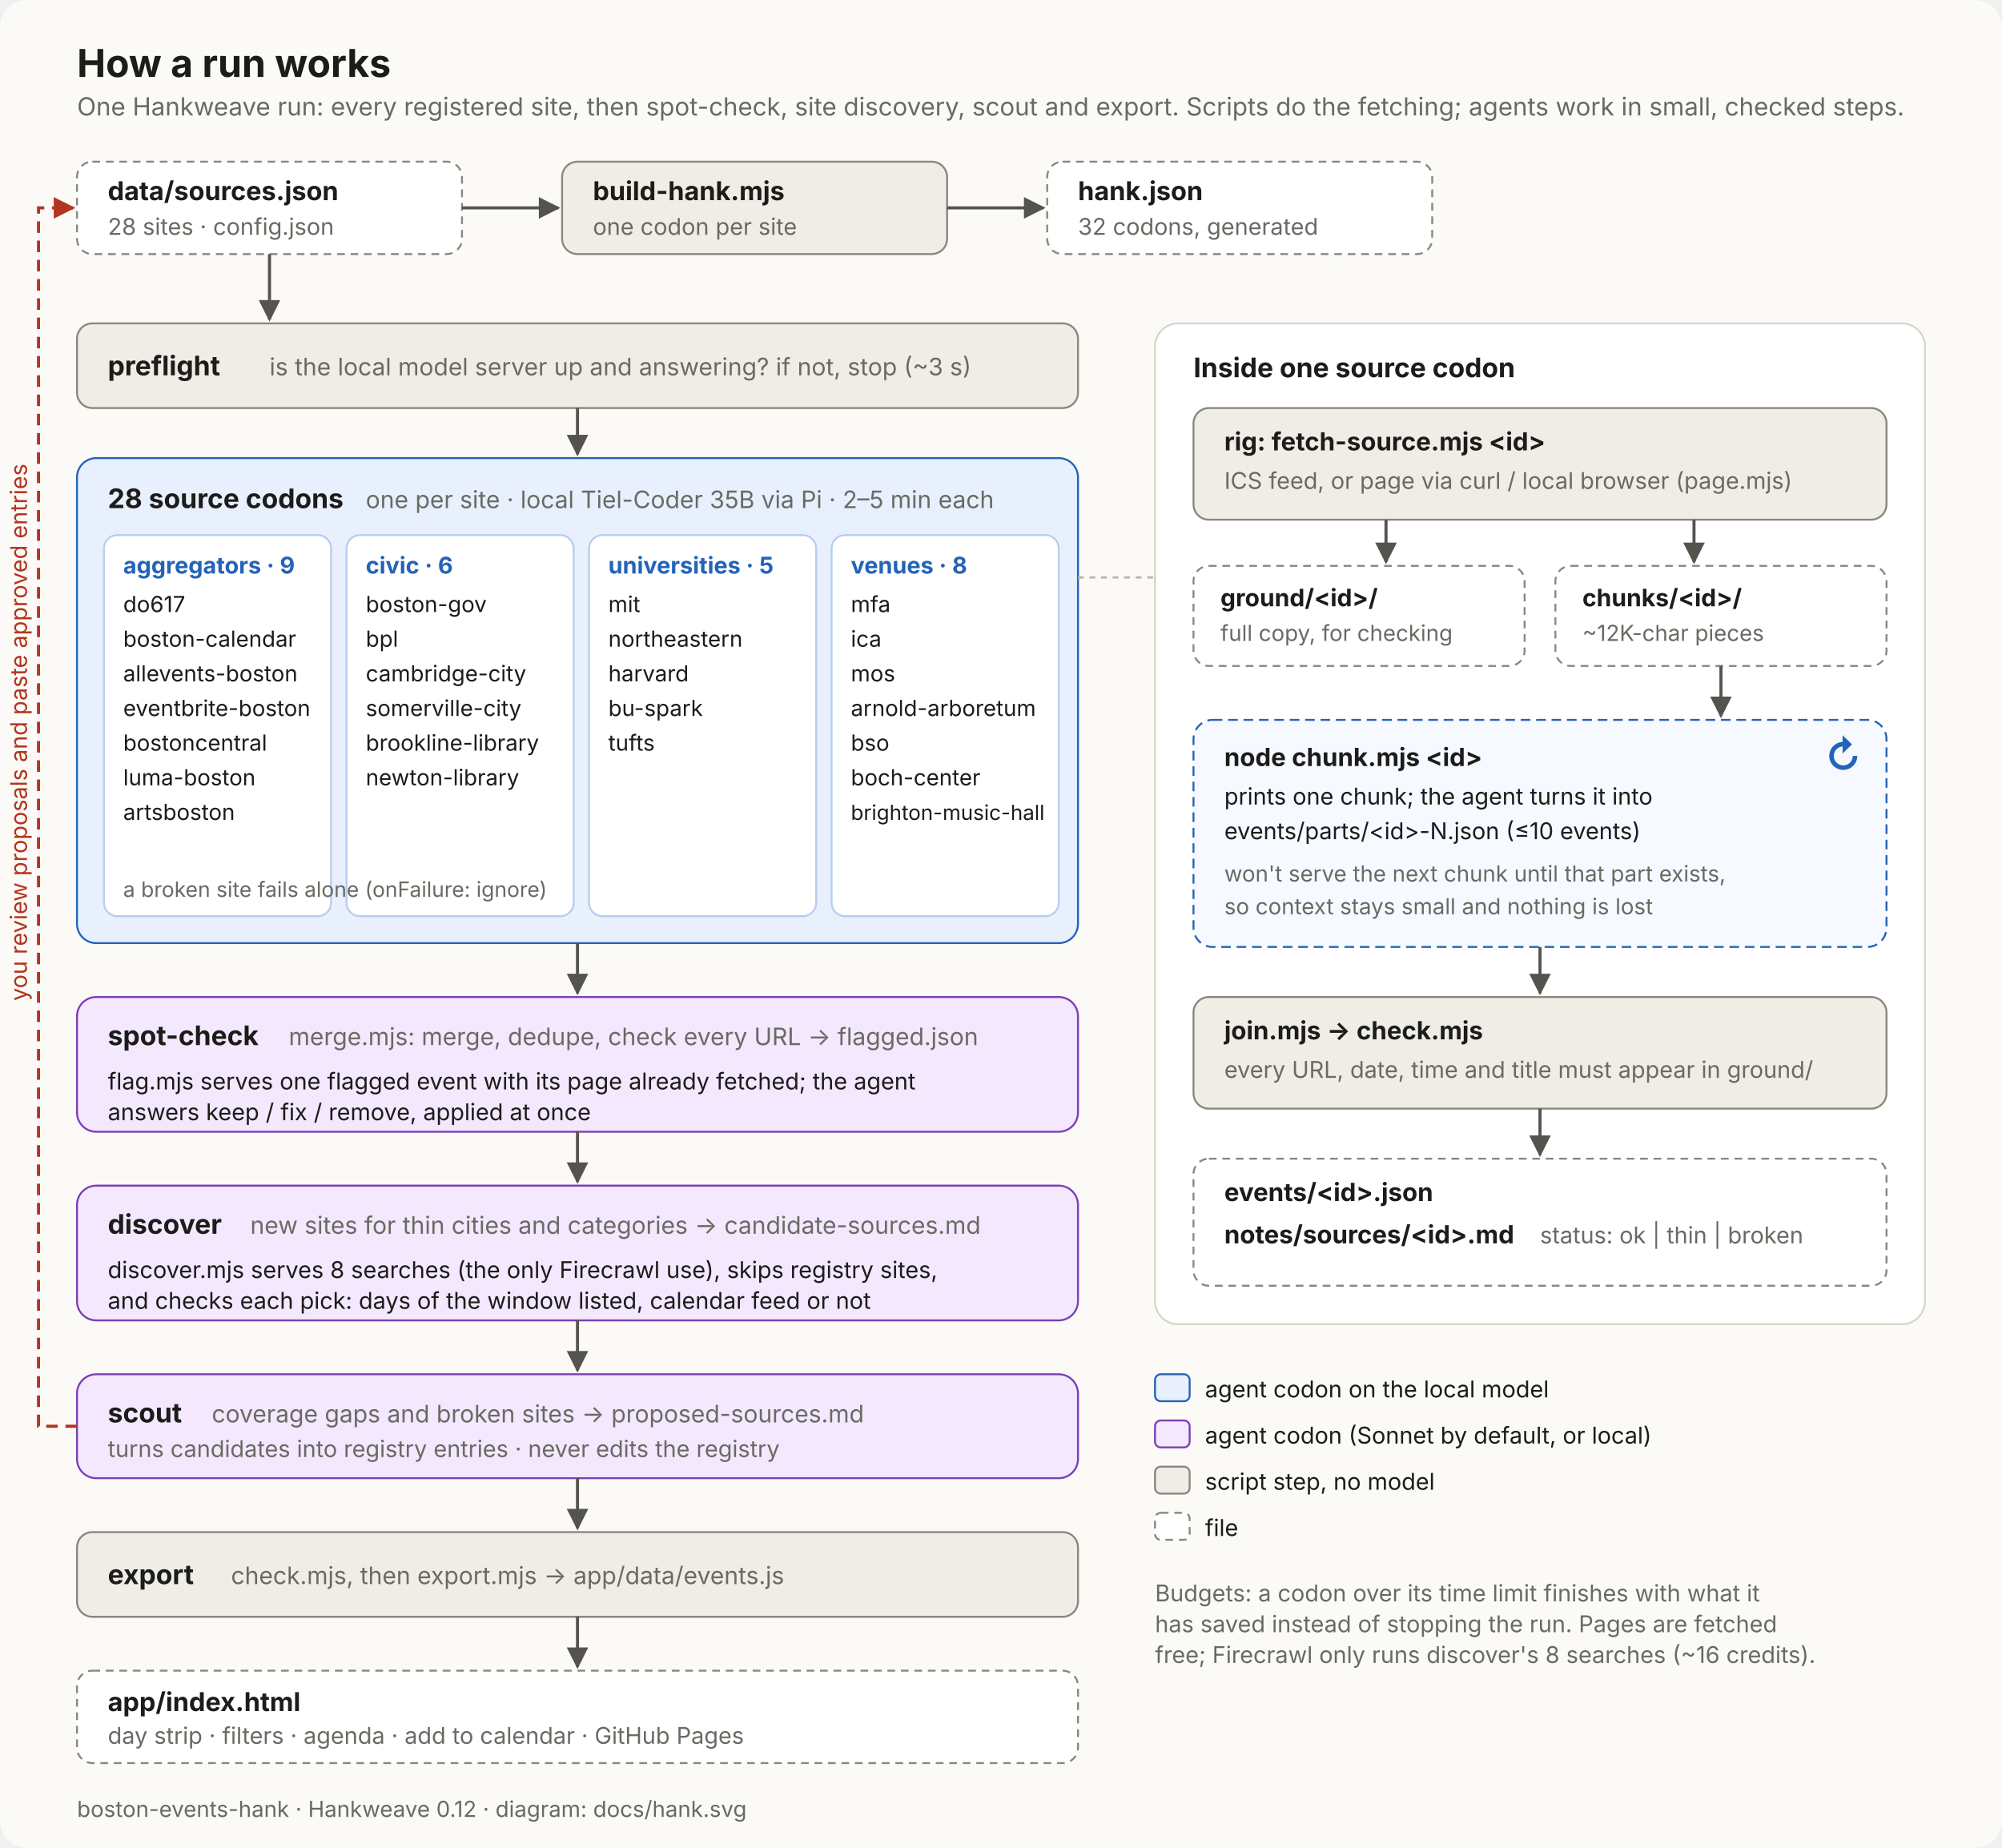
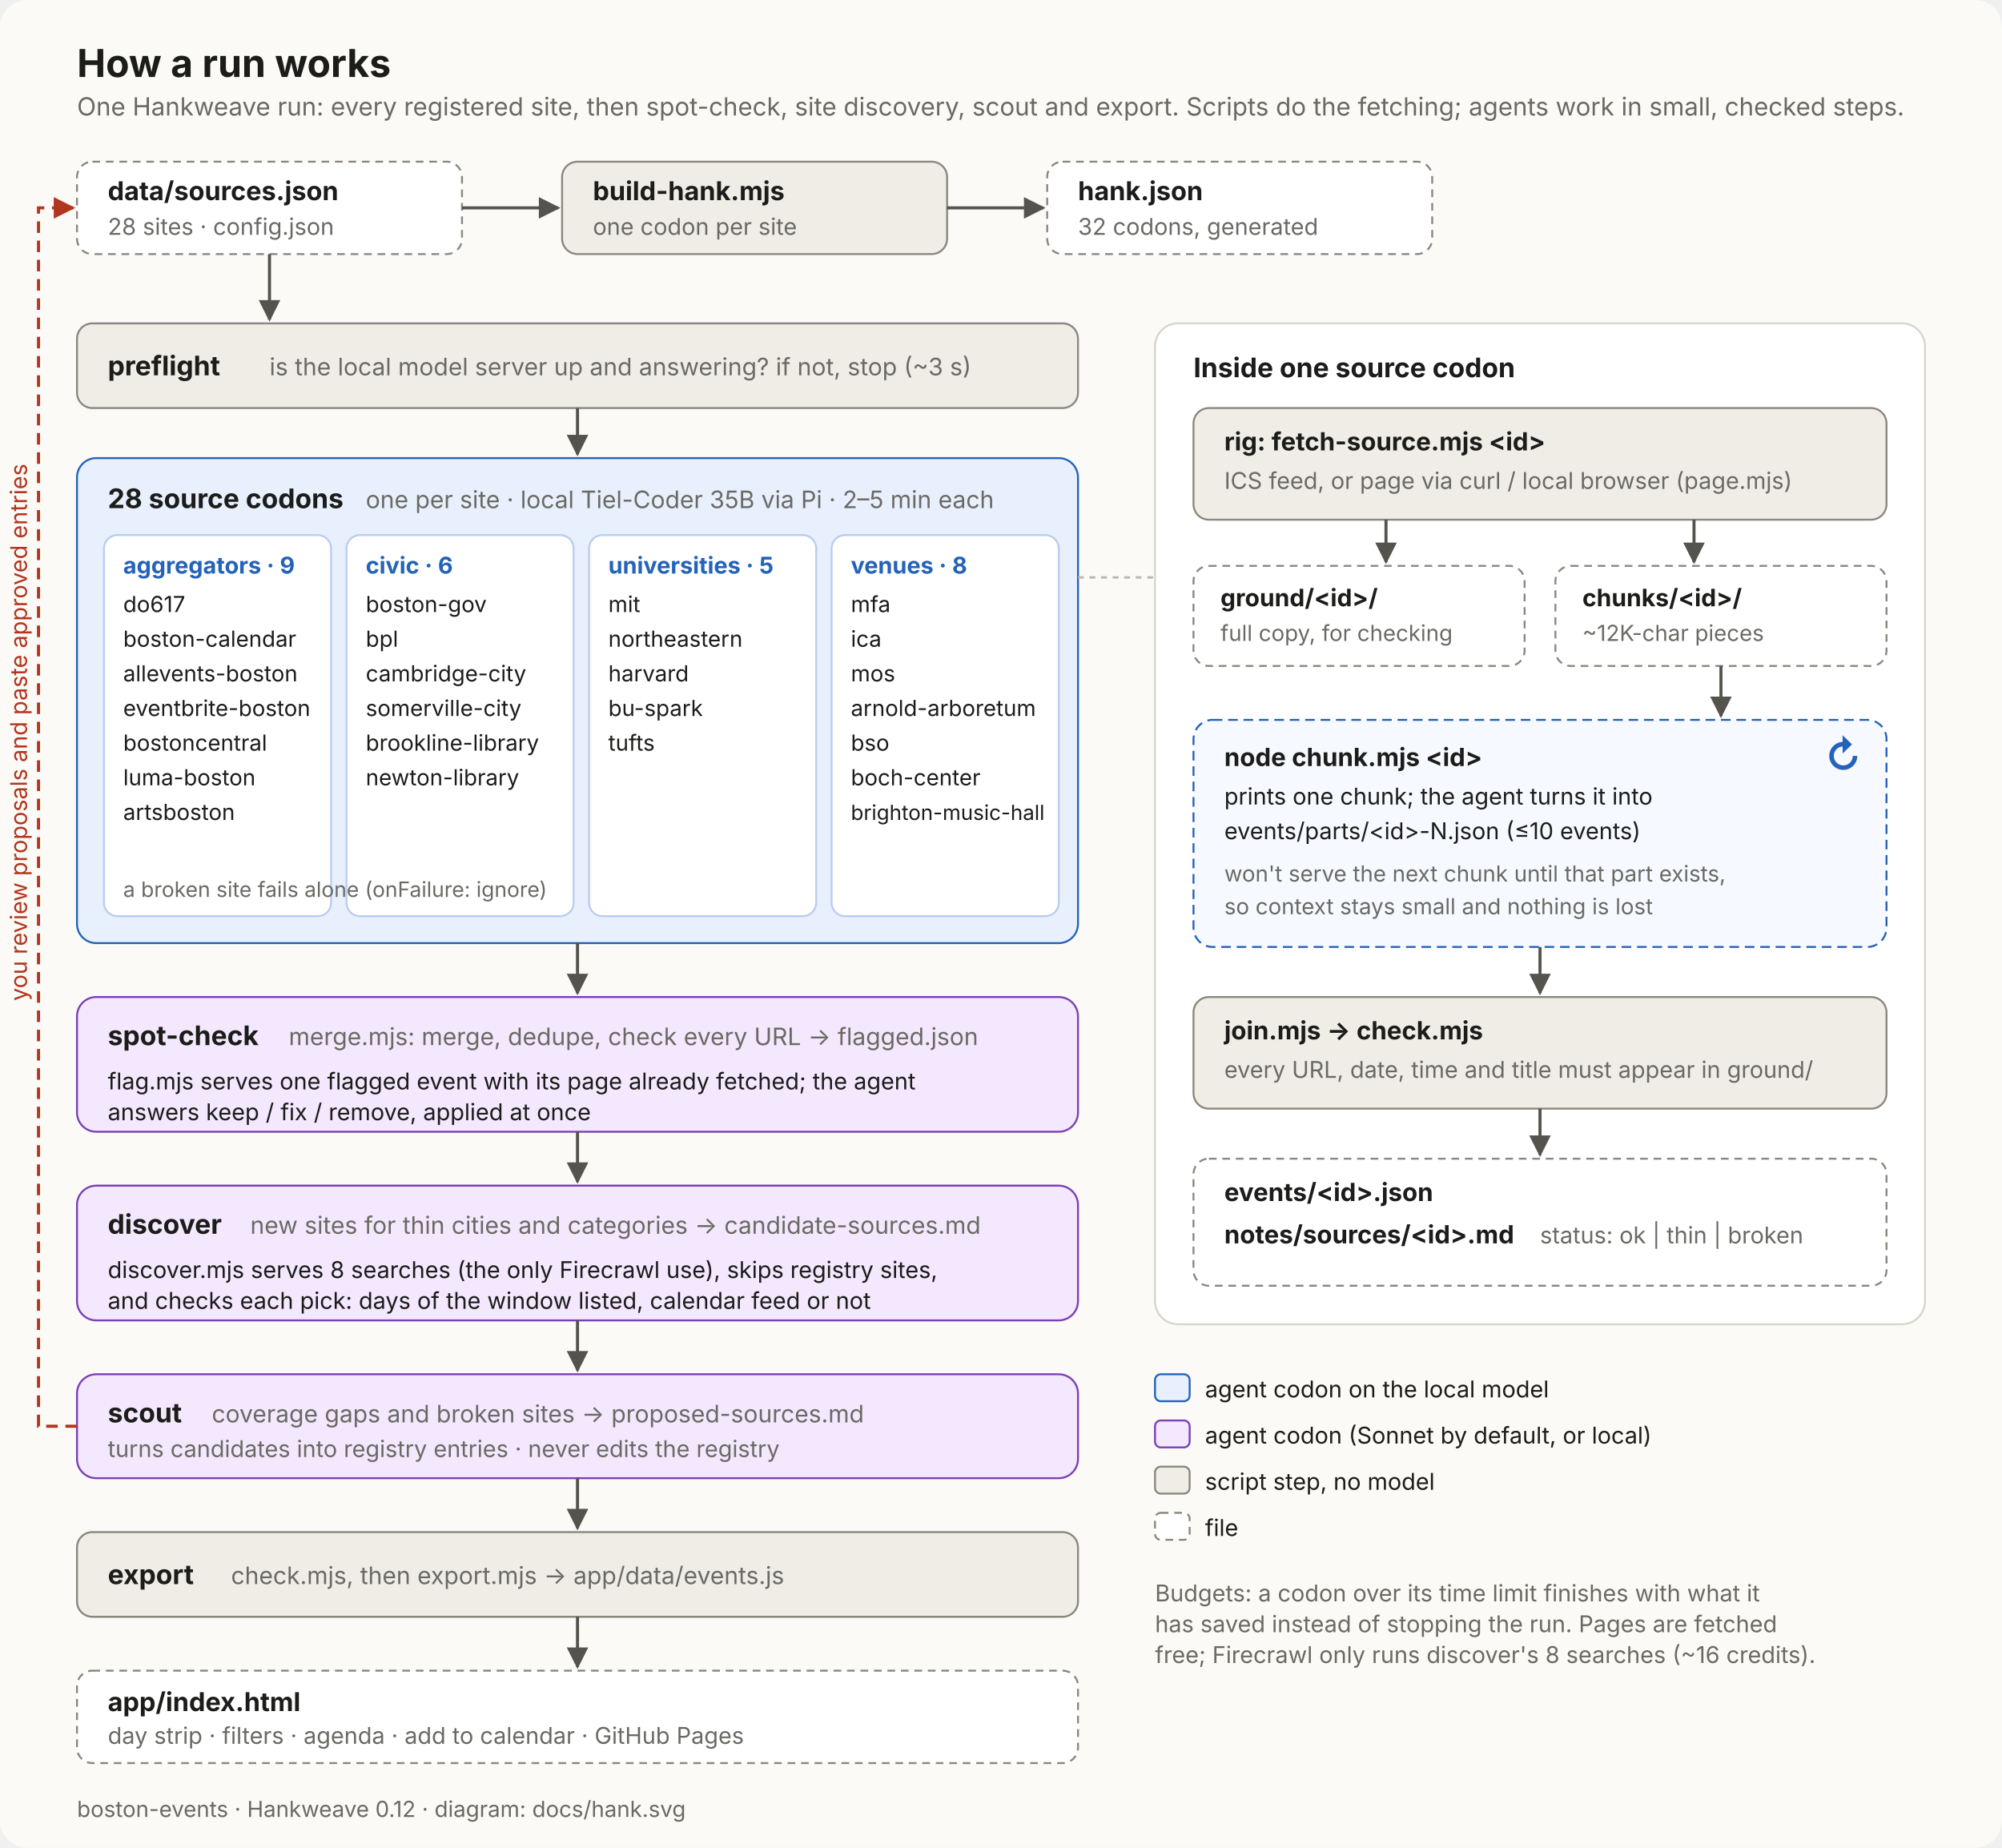
<svg xmlns="http://www.w3.org/2000/svg" viewBox="0 0 1040 960" width="1040" height="960" font-family="system-ui, -apple-system, 'Segoe UI', sans-serif">
  <style>
    .bg { fill: #fbfaf7; }
    .t { fill: #1c1c1a; }
    .m { fill: #6a6a64; }
    .h { font-weight: 700; }
    .local { fill: #e8f0fe; stroke: #2463b8; }
    .tail { fill: #f3e8fd; stroke: #7b3fb5; }
    .script { fill: #efede6; stroke: #8a877d; }
    .file { fill: #ffffff; stroke: #8a877d; stroke-dasharray: 4 3; }
    .inset { fill: #ffffff; stroke: #d8d5cc; }
    .loop { fill: #f6f9ff; stroke: #2463b8; stroke-dasharray: 5 3; }
    .col { fill: #ffffff; stroke: #b9cdf0; }
    .arrow { stroke: #55534d; stroke-width: 1.6; fill: none; marker-end: url(#a); }
    .back { stroke: #b2361f; stroke-width: 1.6; fill: none; stroke-dasharray: 6 4; marker-end: url(#b); }
    .link { stroke: #b9b6ad; stroke-width: 1.2; fill: none; stroke-dasharray: 3 3; }
    .red { fill: #b2361f; }
    .blue { fill: #2463b8; }
    .purple { fill: #7b3fb5; }
    @media (prefers-color-scheme: dark) {
      .bg { fill: #161615; }
      .t { fill: #ecebe6; }
      .m { fill: #9b9a93; }
      .local { fill: #17263d; stroke: #7eaef0; }
      .tail { fill: #2a1d38; stroke: #b98ae6; }
      .script { fill: #262624; stroke: #8f8c84; }
      .file { fill: #1d1d1b; stroke: #8f8c84; }
      .inset { fill: #1d1d1b; stroke: #3a3a36; }
      .loop { fill: #1a2536; stroke: #7eaef0; }
      .col { fill: #1d1d1b; stroke: #33507a; }
      .arrow { stroke: #b4b2aa; }
      .link { stroke: #55534d; }
      .red { fill: #ee8a74; } .back { stroke: #ee8a74; }
      .blue { fill: #7eaef0; }
      .purple { fill: #b98ae6; }
    }
  </style>
  <defs>
    <marker id="a" viewBox="0 0 10 10" refX="9" refY="5" markerWidth="7" markerHeight="7" orient="auto-start-reverse">
      <path d="M0 0 L10 5 L0 10 z" fill="#55534d" />
    </marker>
    <marker id="b" viewBox="0 0 10 10" refX="9" refY="5" markerWidth="7" markerHeight="7" orient="auto-start-reverse">
      <path d="M0 0 L10 5 L0 10 z" fill="#b2361f" />
    </marker>
  </defs>
  <rect class="bg" x="0" y="0" width="1040" height="960" rx="14" />
  <text class="t h" x="40" y="40" font-size="20">How a run works</text>
  <text class="m" x="40" y="60" font-size="13">One Hankweave run: every registered site, then spot-check, site discovery, scout and export. Scripts do the fetching; agents work in small, checked steps.</text>
  <rect class="file" x="40" y="84" width="200" height="48" rx="8" />
  <text class="t h" x="56" y="104" font-size="13.5">data/sources.json</text>
  <text class="m" x="56" y="122" font-size="12">28 sites · config.json</text>
  <path class="arrow" d="M240 108 H290" />
  <rect class="script" x="292" y="84" width="200" height="48" rx="8" />
  <text class="t h" x="308" y="104" font-size="13.5">build-hank.mjs</text>
  <text class="m" x="308" y="122" font-size="12">one codon per site</text>
  <path class="arrow" d="M492 108 H542" />
  <rect class="file" x="544" y="84" width="200" height="48" rx="8" />
  <text class="t h" x="560" y="104" font-size="13.5">hank.json</text>
  <text class="m" x="560" y="122" font-size="12">32 codons, generated</text>
  <path class="arrow" d="M140 132 V166" />
  <rect class="script" x="40" y="168" width="520" height="44" rx="8" />
  <text class="t h" x="56" y="195" font-size="14">preflight</text>
  <text class="m" x="140" y="195" font-size="12.5">is the local model server up and answering? if not, stop (~3 s)</text>
  <path class="arrow" d="M300 212 V236" />
  <rect class="local" x="40" y="238" width="520" height="252" rx="10" />
  <text class="t h" x="56" y="264" font-size="14">28 source codons</text>
  <text class="m" x="190" y="264" font-size="12.5">one per site · local Tiel-Coder 35B via Pi · 2–5 min each</text>
  <g font-size="11.5">
    <rect class="col" x="54" y="278" width="118" height="198" rx="7" />
    <text class="blue h" x="64" y="298" font-size="12">aggregators · 9</text>
    <text class="t" x="64" y="318">do617</text>
    <text class="t" x="64" y="336">boston-calendar</text>
    <text class="t" x="64" y="354">allevents-boston</text>
    <text class="t" x="64" y="372">eventbrite-boston</text>
    <text class="t" x="64" y="390">bostoncentral</text>
    <text class="t" x="64" y="408">luma-boston</text>
    <text class="t" x="64" y="426">artsboston</text>
    <rect class="col" x="180" y="278" width="118" height="198" rx="7" />
    <text class="blue h" x="190" y="298" font-size="12">civic · 6</text>
    <text class="t" x="190" y="318">boston-gov</text>
    <text class="t" x="190" y="336">bpl</text>
    <text class="t" x="190" y="354">cambridge-city</text>
    <text class="t" x="190" y="372">somerville-city</text>
    <text class="t" x="190" y="390">brookline-library</text>
    <text class="t" x="190" y="408">newton-library</text>
    <rect class="col" x="306" y="278" width="118" height="198" rx="7" />
    <text class="blue h" x="316" y="298" font-size="12">universities · 5</text>
    <text class="t" x="316" y="318">mit</text>
    <text class="t" x="316" y="336">northeastern</text>
    <text class="t" x="316" y="354">harvard</text>
    <text class="t" x="316" y="372">bu-spark</text>
    <text class="t" x="316" y="390">tufts</text>
    <rect class="col" x="432" y="278" width="118" height="198" rx="7" />
    <text class="blue h" x="442" y="298" font-size="12">venues · 8</text>
    <text class="t" x="442" y="318">mfa</text>
    <text class="t" x="442" y="336">ica</text>
    <text class="t" x="442" y="354">mos</text>
    <text class="t" x="442" y="372">arnold-arboretum</text>
    <text class="t" x="442" y="390">bso</text>
    <text class="t" x="442" y="408">boch-center</text>
    <text class="t" x="442" y="426" font-size="10.8">brighton-music-hall</text>
  </g>
  <text class="m" x="64" y="466" font-size="11">a broken site fails alone (onFailure: ignore)</text>
  <path class="arrow" d="M300 490 V516" />
  <rect class="tail" x="40" y="518" width="520" height="70" rx="10" />
  <text class="t h" x="56" y="543" font-size="14">spot-check</text>
  <text class="m" x="150" y="543" font-size="12.5">merge.mjs: merge, dedupe, check every URL → flagged.json</text>
  <text class="t" x="56" y="566" font-size="12">flag.mjs serves one flagged event with its page already fetched; the agent</text>
  <text class="t" x="56" y="582" font-size="12">answers keep / fix / remove, applied at once</text>
  <path class="arrow" d="M300 588 V614" />
  <rect class="tail" x="40" y="616" width="520" height="70" rx="10" />
  <text class="t h" x="56" y="641" font-size="14">discover</text>
  <text class="m" x="130" y="641" font-size="12.5">new sites for thin cities and categories → candidate-sources.md</text>
  <text class="t" x="56" y="664" font-size="12">discover.mjs serves 8 searches (the only Firecrawl use), skips registry sites,</text>
  <text class="t" x="56" y="680" font-size="12">and checks each pick: days of the window listed, calendar feed or not</text>
  <path class="arrow" d="M300 686 V712" />
  <rect class="tail" x="40" y="714" width="520" height="54" rx="10" />
  <text class="t h" x="56" y="739" font-size="14">scout</text>
  <text class="m" x="110" y="739" font-size="12.5">coverage gaps and broken sites → proposed-sources.md</text>
  <text class="m" x="56" y="757" font-size="12">turns candidates into registry entries · never edits the registry</text>
  <path class="arrow" d="M300 768 V794" />
  <rect class="script" x="40" y="796" width="520" height="44" rx="8" />
  <text class="t h" x="56" y="823" font-size="14">export</text>
  <text class="m" x="120" y="823" font-size="12.5">check.mjs, then export.mjs → app/data/events.js</text>
  <path class="arrow" d="M300 840 V866" />
  <rect class="file" x="40" y="868" width="520" height="48" rx="8" />
  <text class="t h" x="56" y="889" font-size="13.5">app/index.html</text>
  <text class="m" x="56" y="906" font-size="12">day strip · filters · agenda · add to calendar · GitHub Pages</text>
  <path class="back" d="M40 741 H20 V108 H38" />
  <text class="red" x="0" y="0" font-size="12" transform="translate(14 520) rotate(-90)">you review proposals and paste approved entries</text>
  <path class="link" d="M560 300 H600" />
  <rect class="inset" x="600" y="168" width="400" height="520" rx="12" />
  <text class="t h" x="620" y="196" font-size="14">Inside one source codon</text>
  <rect class="script" x="620" y="212" width="360" height="58" rx="8" />
  <text class="t h" x="636" y="234" font-size="13">rig: fetch-source.mjs &lt;id&gt;</text>
  <text class="m" x="636" y="254" font-size="12">ICS feed, or page via curl / local browser (page.mjs)</text>
  <path class="arrow" d="M720 270 V292" />
  <path class="arrow" d="M880 270 V292" />
  <rect class="file" x="620" y="294" width="172" height="52" rx="8" />
  <text class="t h" x="634" y="315" font-size="12.5">ground/&lt;id&gt;/</text>
  <text class="m" x="634" y="333" font-size="11.5">full copy, for checking</text>
  <rect class="file" x="808" y="294" width="172" height="52" rx="8" />
  <text class="t h" x="822" y="315" font-size="12.5">chunks/&lt;id&gt;/</text>
  <text class="m" x="822" y="333" font-size="11.5">~12K-char pieces</text>
  <path class="arrow" d="M894 346 V372" />
  <rect class="loop" x="620" y="374" width="360" height="118" rx="10" />
  <text class="t h" x="636" y="398" font-size="13">node chunk.mjs &lt;id&gt;</text>
  <text class="t" x="636" y="418" font-size="12">prints one chunk; the agent turns it into</text>
  <text class="t" x="636" y="436" font-size="12">events/parts/&lt;id&gt;-N.json (≤10 events)</text>
  <text class="m" x="636" y="458" font-size="11.5">won't serve the next chunk until that part exists,</text>
  <text class="m" x="636" y="475" font-size="11.5">so context stays small and nothing is lost</text>
  <text class="blue h" x="948" y="400" font-size="20">↻</text>
  <path class="arrow" d="M800 492 V516" />
  <rect class="script" x="620" y="518" width="360" height="58" rx="8" />
  <text class="t h" x="636" y="540" font-size="13">join.mjs → check.mjs</text>
  <text class="m" x="636" y="560" font-size="12">every URL, date, time and title must appear in ground/</text>
  <path class="arrow" d="M800 576 V600" />
  <rect class="file" x="620" y="602" width="360" height="66" rx="8" />
  <text class="t h" x="636" y="624" font-size="13">events/&lt;id&gt;.json</text>
  <text class="t h" x="636" y="646" font-size="13">notes/sources/&lt;id&gt;.md</text>
  <text class="m" x="800" y="646" font-size="12">status: ok | thin | broken</text>
  <g font-size="12">
    <rect class="local" x="600" y="714" width="18" height="14" rx="3" />
    <text class="t" x="626" y="726">agent codon on the local model</text>
    <rect class="tail" x="600" y="738" width="18" height="14" rx="3" />
    <text class="t" x="626" y="750">agent codon (Sonnet by default, or local)</text>
    <rect class="script" x="600" y="762" width="18" height="14" rx="3" />
    <text class="t" x="626" y="774">script step, no model</text>
    <rect class="file" x="600" y="786" width="18" height="14" rx="3" />
    <text class="t" x="626" y="798">file</text>
  </g>
  <text class="m" x="600" y="832" font-size="12">Budgets: a codon over its time limit finishes with what it</text>
  <text class="m" x="600" y="848" font-size="12">has saved instead of stopping the run. Pages are fetched</text>
  <text class="m" x="600" y="864" font-size="12">free; Firecrawl only runs discover's 8 searches (~16 credits).</text>
-   <text class="m" x="40" y="944" font-size="11.5">boston-events-hank · Hankweave 0.12 · diagram: docs/hank.svg</text>
+   <text class="m" x="40" y="944" font-size="11.5">boston-events · Hankweave 0.12 · diagram: docs/hank.svg</text>
</svg>
